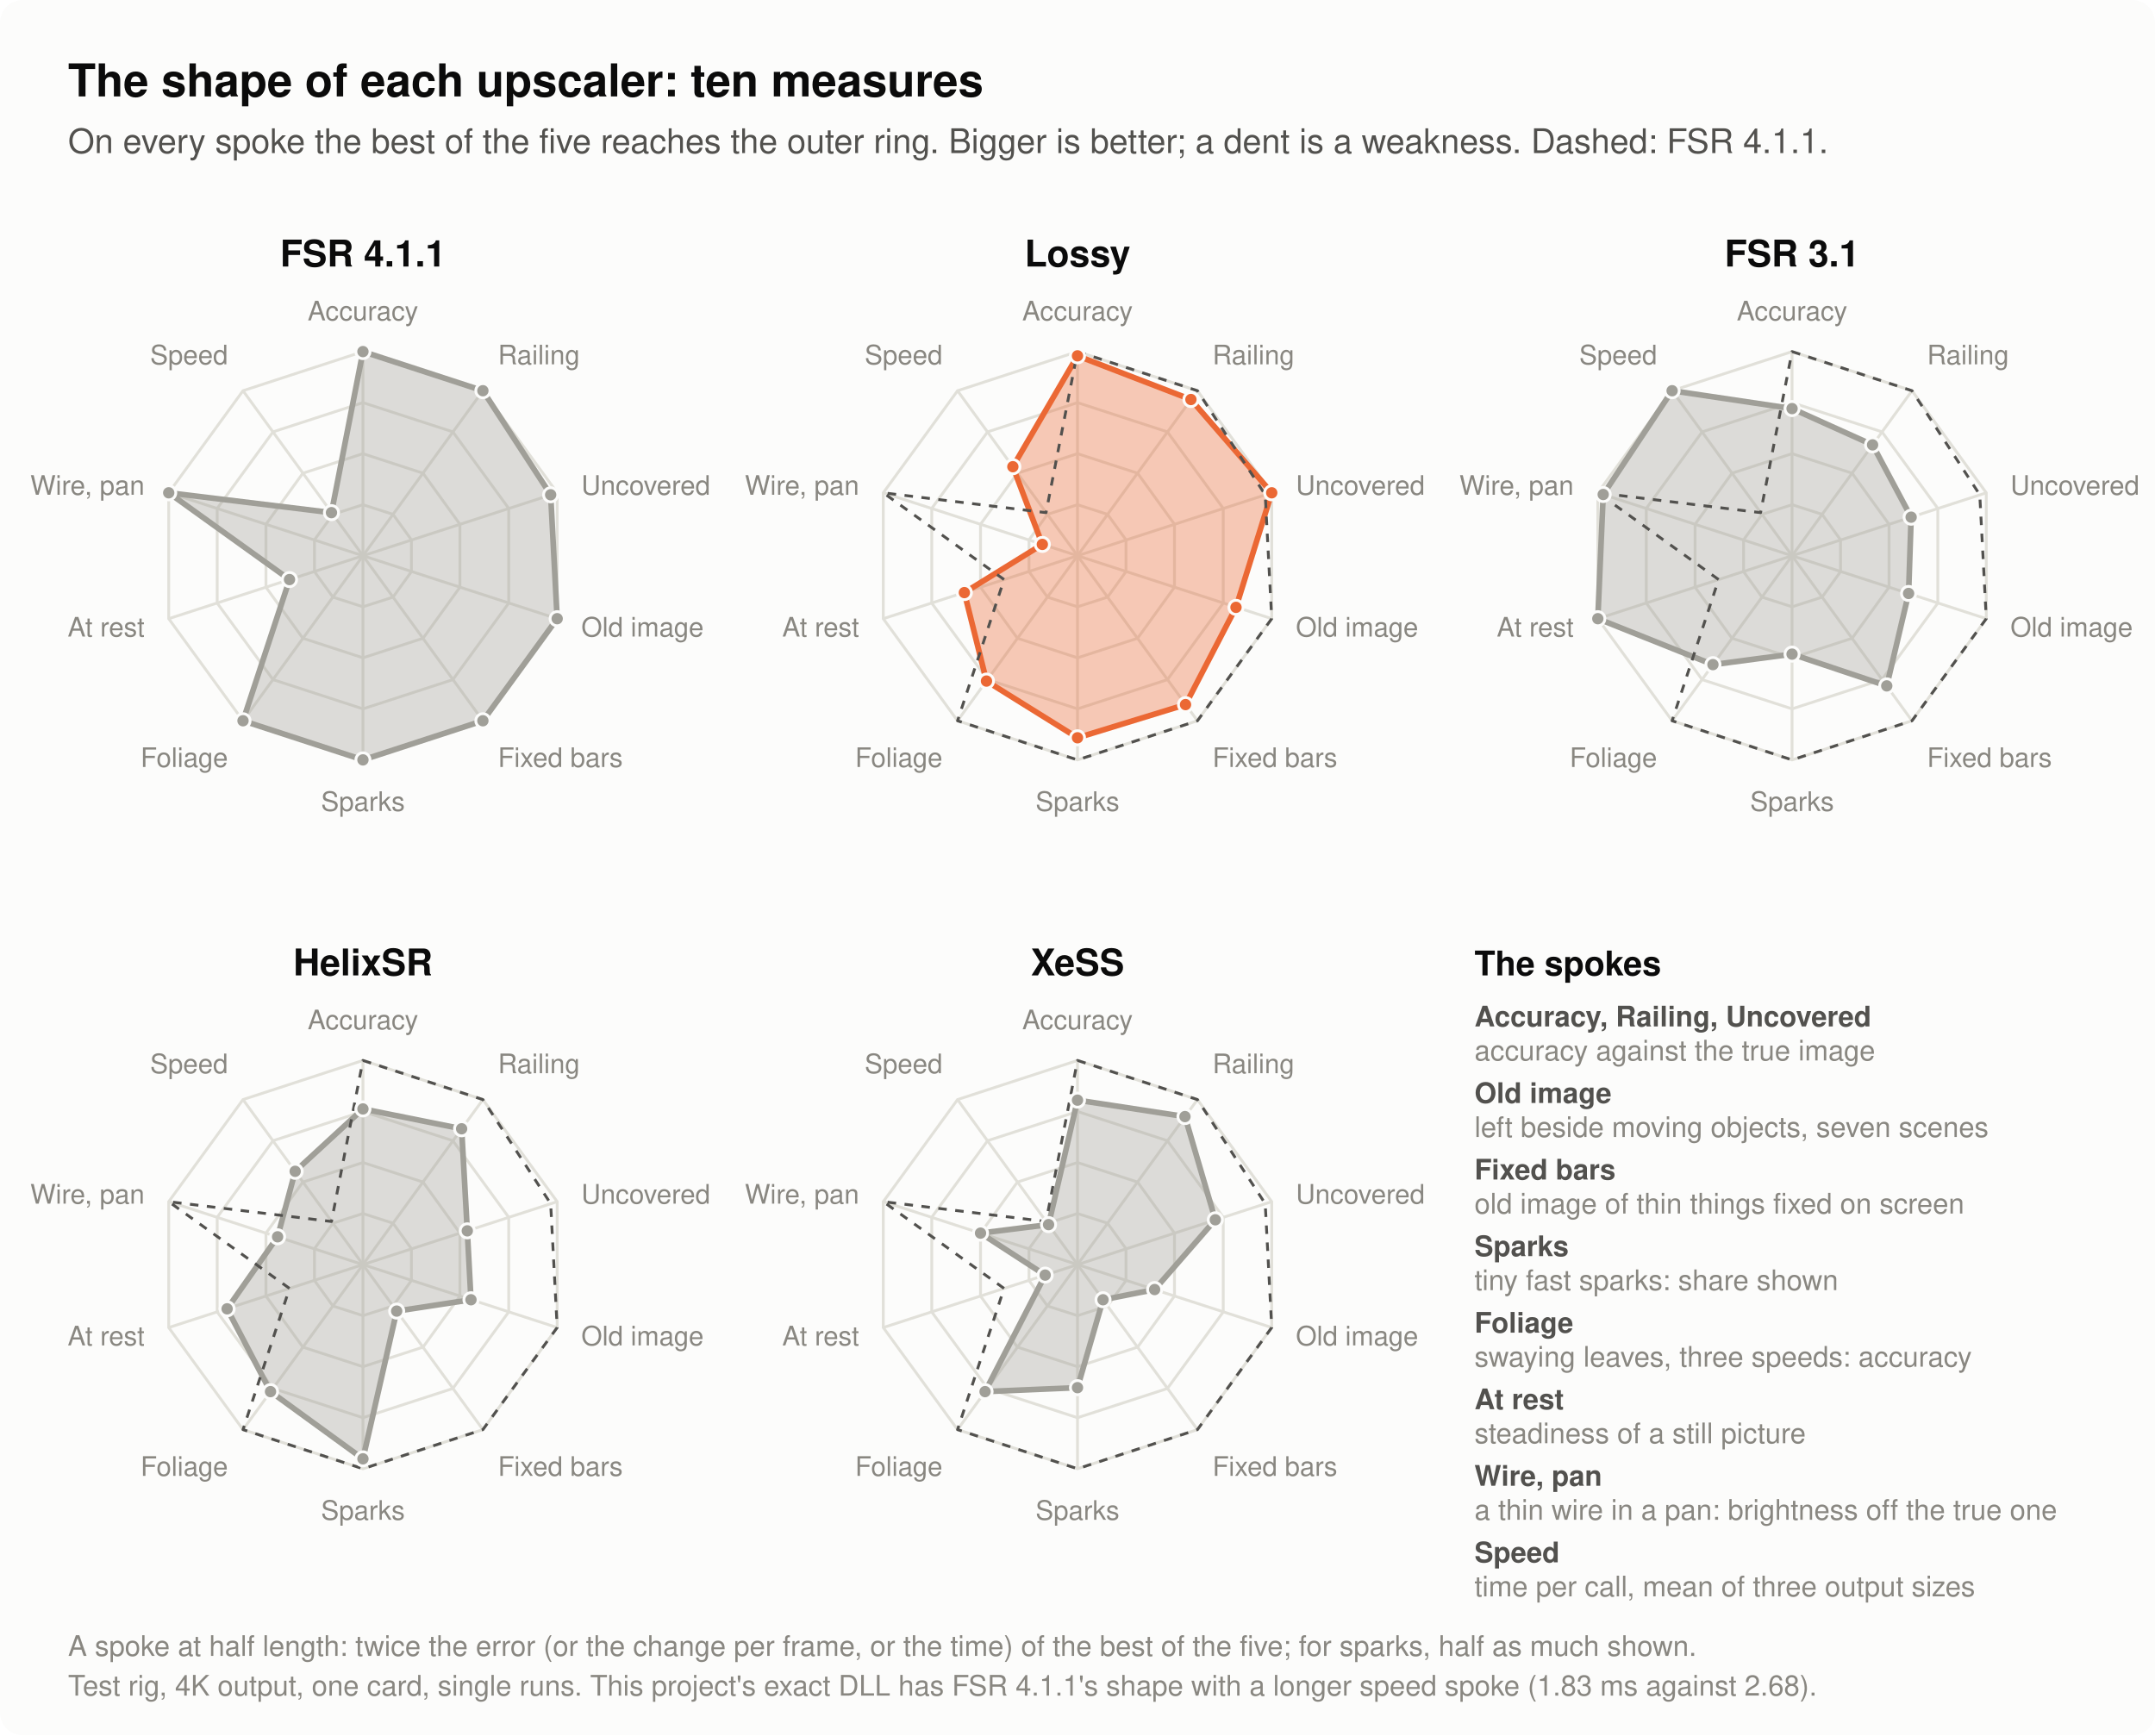
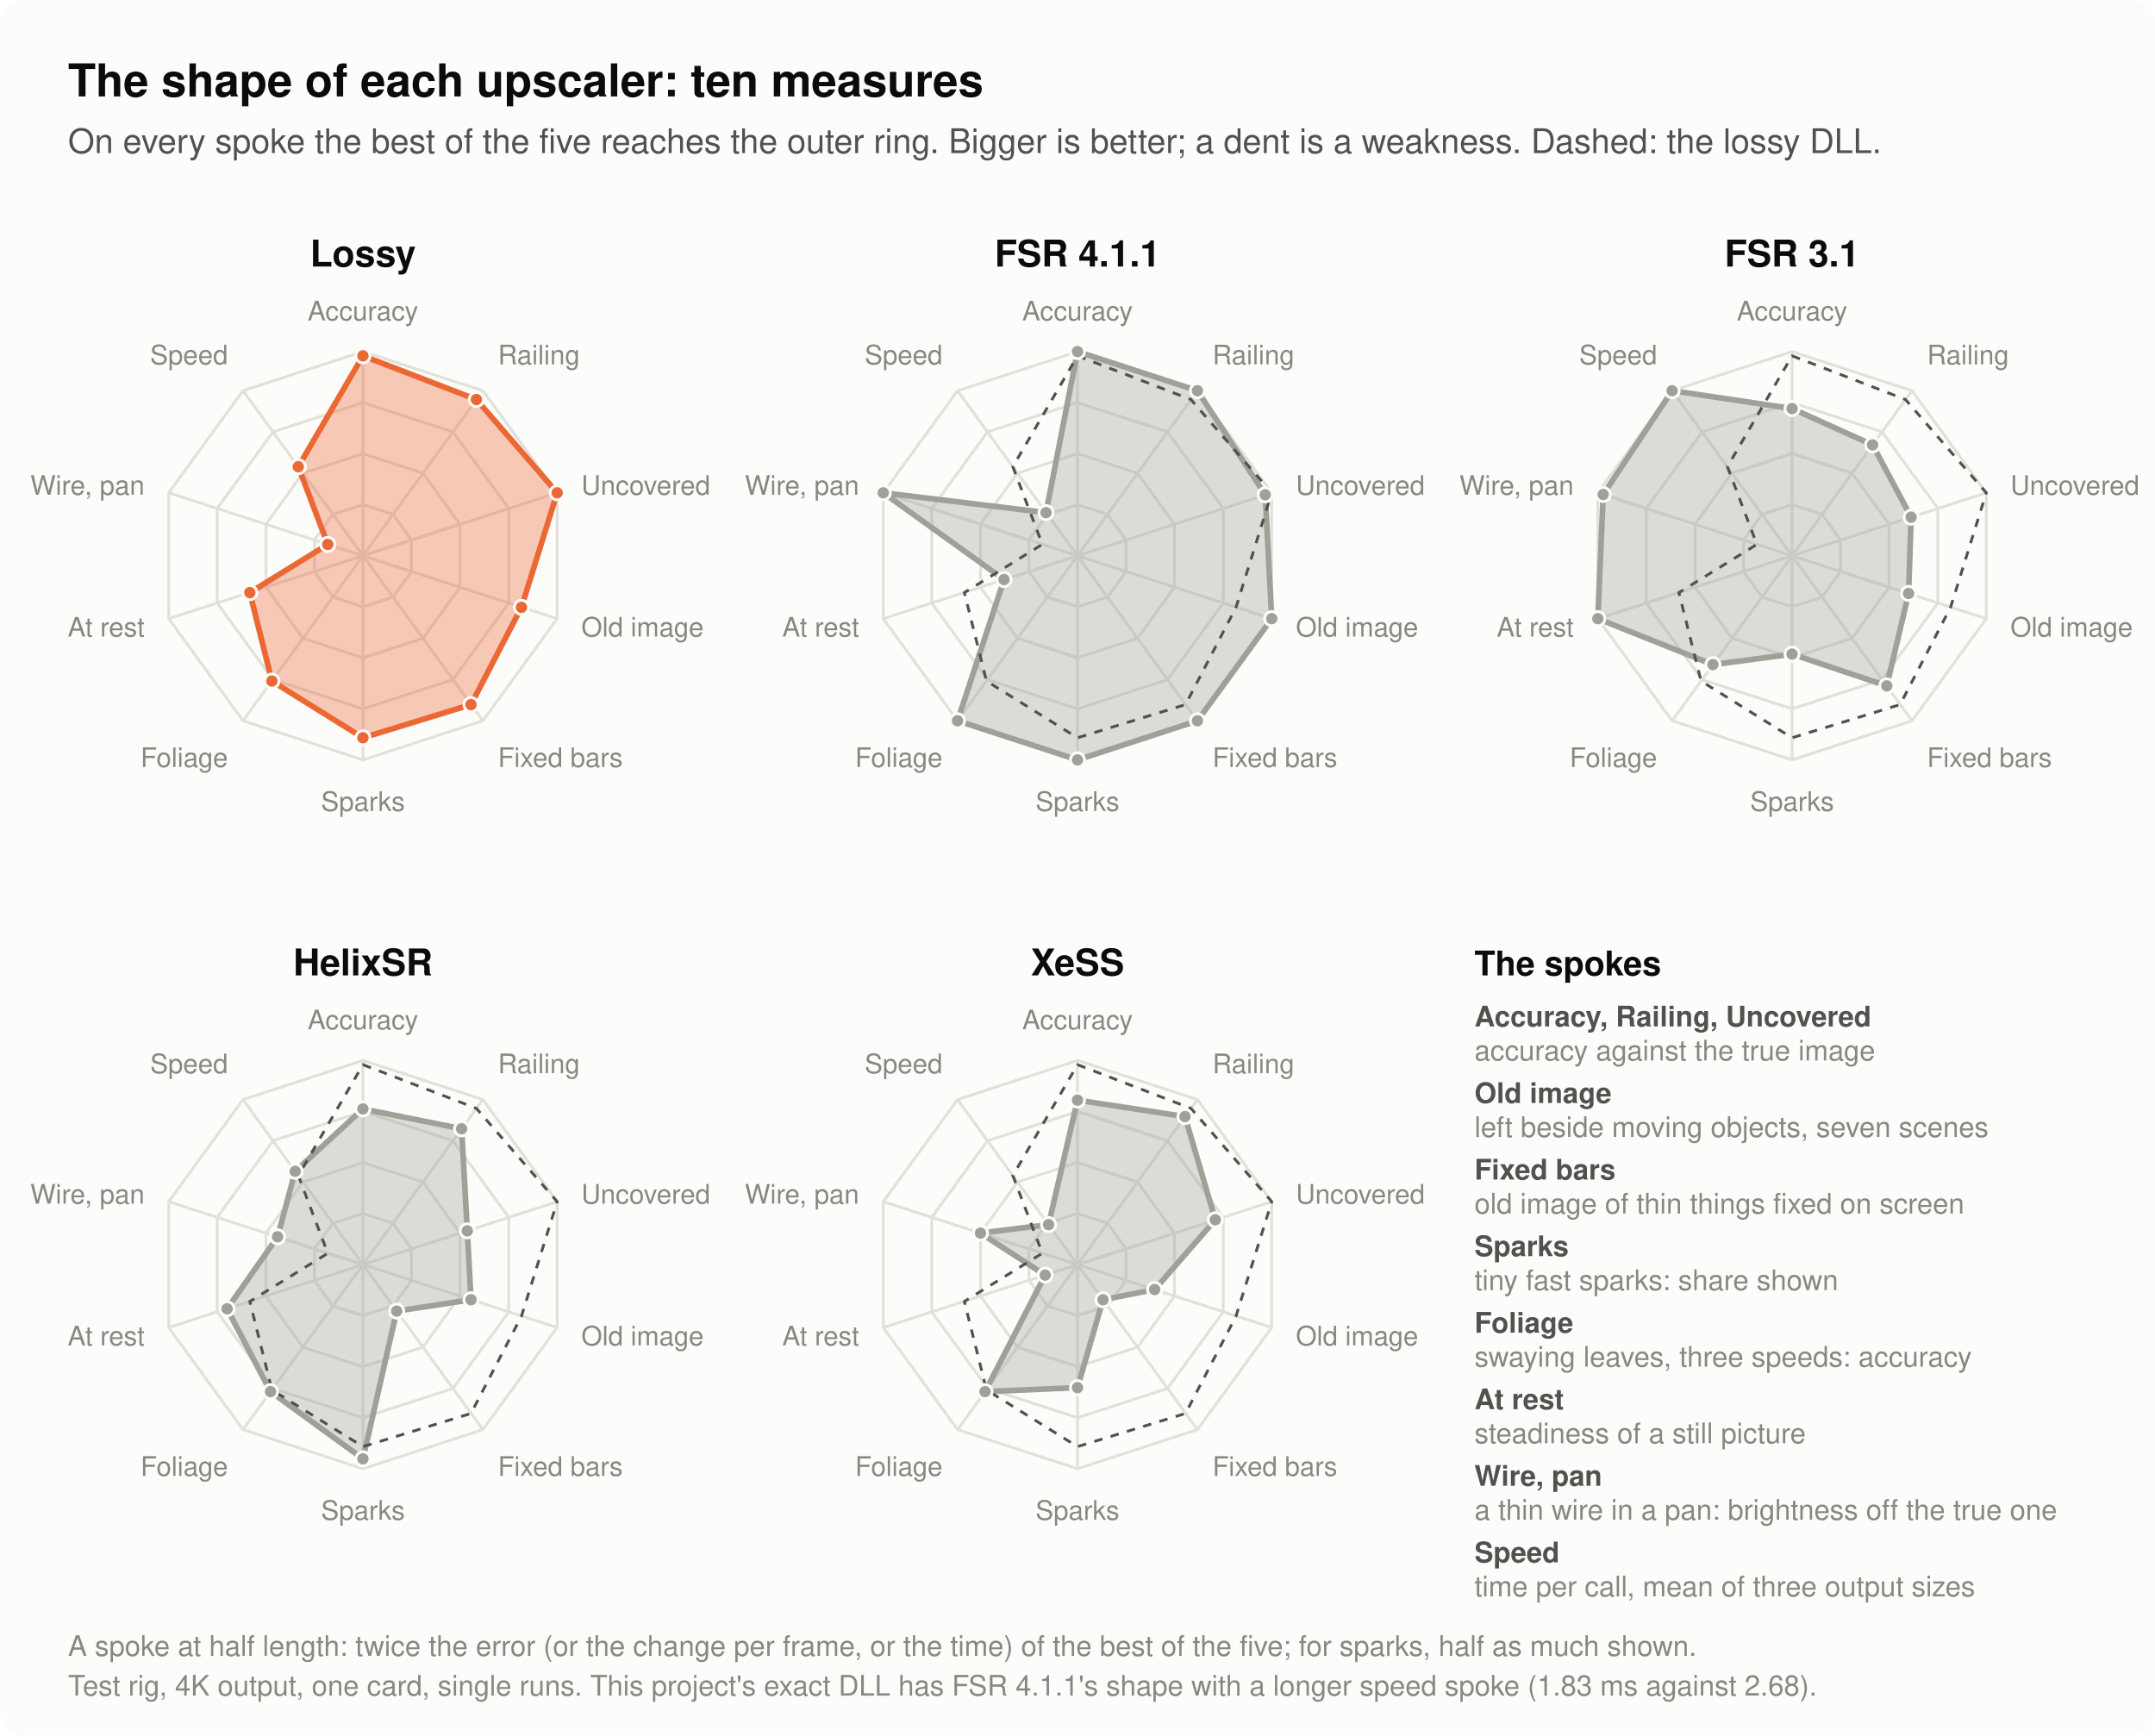
- <svg xmlns="http://www.w3.org/2000/svg" width="760" height="612" viewBox="0 0 760 612" role="img" aria-label="Five radar charts, one per upscaler, each with ten spokes; on every spoke the best of the five reaches the outer ring and the others reach in proportion to it, so a larger shape is better and a dent is a weakness. Still picture and moving background, mean: accuracy (dB): FSR 4.1.1 46.80 dB, Lossy 46.62 dB, FSR 3.1 43.95 dB, HelixSR 44.45 dB, XeSS 44.92 dB. Thin railing in motion: accuracy (dB): FSR 4.1.1 41.82 dB, Lossy 41.34 dB, FSR 3.1 38.36 dB, HelixSR 40.12 dB, XeSS 40.86 dB. Areas a moving object has just uncovered, mean of a panning and a still camera: accuracy (dB): FSR 4.1.1 33.55 dB, Lossy 33.84 dB, FSR 3.1 29.59 dB, HelixSR 28.44 dB, XeSS 30.87 dB. Old image beside a moving object, mean of seven scenes: error (of 255): FSR 4.1.1 1.92, Lossy 2.35, FSR 3.1 3.20, HelixSR 3.45, XeSS 4.84. Thin bars fixed on screen in front of a panning background, mean of four pans: error where their old image lands (of 255): FSR 4.1.1 0.82, Lossy 0.91, FSR 3.1 1.04, HelixSR 2.92, XeSS 3.85. Tiny fast sparks: share of their brightness shown (%): FSR 4.1.1 83%, Lossy 74%, FSR 3.1 40%, HelixSR 79%, XeSS 50%. Leaves swaying without motion vectors, mean of three sway speeds: error (of 255): FSR 4.1.1 11.0, Lossy 14.5, FSR 3.1 16.7, HelixSR 14.3, XeSS 14.3. Still picture: change per frame (of 255): FSR 4.1.1 0.037, Lossy 0.024, FSR 3.1 0.014, HelixSR 0.020, XeSS 0.084. Thin wire under a slow pan: how far its brightness is from the true one (of 255): FSR 4.1.1 10.5, Lossy 57.8, FSR 3.1 10.8, HelixSR 23.9, XeSS 21.0. Time per upscale call, mean of 1080p, 1440p and 4K output (ms): FSR 4.1.1 2.68 ms, Lossy 1.30 ms, FSR 3.1 0.70 ms, HelixSR 1.24 ms, XeSS 2.90 ms.">
+ <svg xmlns="http://www.w3.org/2000/svg" width="760" height="612" viewBox="0 0 760 612" role="img" aria-label="Five radar charts, one per upscaler, each with ten spokes; on every spoke the best of the five reaches the outer ring and the others reach in proportion to it, so a larger shape is better and a dent is a weakness. The lossy DLL comes first, and its shape is the dashed outline in the other four. Still picture and moving background, mean: accuracy (dB): FSR 4.1.1 46.80 dB, Lossy 46.62 dB, FSR 3.1 43.95 dB, HelixSR 44.45 dB, XeSS 44.92 dB. Thin railing in motion: accuracy (dB): FSR 4.1.1 41.82 dB, Lossy 41.34 dB, FSR 3.1 38.36 dB, HelixSR 40.12 dB, XeSS 40.86 dB. Areas a moving object has just uncovered, mean of a panning and a still camera: accuracy (dB): FSR 4.1.1 33.55 dB, Lossy 33.84 dB, FSR 3.1 29.59 dB, HelixSR 28.44 dB, XeSS 30.87 dB. Old image beside a moving object, mean of seven scenes: error (of 255): FSR 4.1.1 1.92, Lossy 2.35, FSR 3.1 3.20, HelixSR 3.45, XeSS 4.84. Thin bars fixed on screen in front of a panning background, mean of four pans: error where their old image lands (of 255): FSR 4.1.1 0.82, Lossy 0.91, FSR 3.1 1.04, HelixSR 2.92, XeSS 3.85. Tiny fast sparks: share of their brightness shown (%): FSR 4.1.1 83%, Lossy 74%, FSR 3.1 40%, HelixSR 79%, XeSS 50%. Leaves swaying without motion vectors, mean of three sway speeds: error (of 255): FSR 4.1.1 11.0, Lossy 14.5, FSR 3.1 16.7, HelixSR 14.3, XeSS 14.3. Still picture: change per frame (of 255): FSR 4.1.1 0.037, Lossy 0.024, FSR 3.1 0.014, HelixSR 0.020, XeSS 0.084. Thin wire under a slow pan: how far its brightness is from the true one (of 255): FSR 4.1.1 10.5, Lossy 57.8, FSR 3.1 10.8, HelixSR 23.9, XeSS 21.0. Time per upscale call, mean of 1080p, 1440p and 4K output (ms): FSR 4.1.1 2.68 ms, Lossy 1.30 ms, FSR 3.1 0.70 ms, HelixSR 1.24 ms, XeSS 2.90 ms.">
  <rect x="0.0" y="0.0" width="760.0" height="612.0" rx="8" fill="#fcfcfb" />
  <text x="24.0" y="34.0" font-family="-apple-system, 'Segoe UI', Helvetica, Arial, sans-serif" font-size="16" font-weight="600" text-anchor="start" fill="#0b0b0b">The shape of each upscaler: ten measures</text>
-   <text x="24.0" y="54.0" font-family="-apple-system, 'Segoe UI', Helvetica, Arial, sans-serif" font-size="12" text-anchor="start" fill="#52514e">On every spoke the best of the five reaches the outer ring. Bigger is better; a dent is a weakness. Dashed: FSR 4.1.1.</text>
-   <text x="128.0" y="94.0" font-family="-apple-system, 'Segoe UI', Helvetica, Arial, sans-serif" font-size="13" font-weight="600" text-anchor="middle" fill="#0b0b0b">FSR 4.1.1</text>
+   <text x="24.0" y="54.0" font-family="-apple-system, 'Segoe UI', Helvetica, Arial, sans-serif" font-size="12" text-anchor="start" fill="#52514e">On every spoke the best of the five reaches the outer ring. Bigger is better; a dent is a weakness. Dashed: the lossy DLL.</text>
+   <text x="128.0" y="94.0" font-family="-apple-system, 'Segoe UI', Helvetica, Arial, sans-serif" font-size="13" font-weight="600" text-anchor="middle" fill="#0b0b0b">Lossy</text>
  <polygon points="128.0,178.0 138.6,181.4 145.1,190.4 145.1,201.6 138.6,210.6 128.0,214.0 117.4,210.6 110.9,201.6 110.9,190.4 117.4,181.4" fill="none" stroke="#e1e0d9" stroke-width="1" />
  <polygon points="128.0,160.0 149.2,166.9 162.2,184.9 162.2,207.1 149.2,225.1 128.0,232.0 106.8,225.1 93.8,207.1 93.8,184.9 106.8,166.9" fill="none" stroke="#e1e0d9" stroke-width="1" />
  <polygon points="128.0,142.0 159.7,152.3 179.4,179.3 179.4,212.7 159.7,239.7 128.0,250.0 96.3,239.7 76.6,212.7 76.6,179.3 96.3,152.3" fill="none" stroke="#e1e0d9" stroke-width="1" />
  <polygon points="128.0,124.0 170.3,137.8 196.5,173.8 196.5,218.2 170.3,254.2 128.0,268.0 85.7,254.2 59.5,218.2 59.5,173.8 85.7,137.8" fill="none" stroke="#e1e0d9" stroke-width="1" />
  <line x1="128.0" y1="196.0" x2="128.0" y2="124.0" stroke="#e1e0d9" stroke-width="1" />
  <line x1="128.0" y1="196.0" x2="170.3" y2="137.8" stroke="#e1e0d9" stroke-width="1" />
  <line x1="128.0" y1="196.0" x2="196.5" y2="173.8" stroke="#e1e0d9" stroke-width="1" />
  <line x1="128.0" y1="196.0" x2="196.5" y2="218.2" stroke="#e1e0d9" stroke-width="1" />
  <line x1="128.0" y1="196.0" x2="170.3" y2="254.2" stroke="#e1e0d9" stroke-width="1" />
  <line x1="128.0" y1="196.0" x2="128.0" y2="268.0" stroke="#e1e0d9" stroke-width="1" />
  <line x1="128.0" y1="196.0" x2="85.7" y2="254.2" stroke="#e1e0d9" stroke-width="1" />
  <line x1="128.0" y1="196.0" x2="59.5" y2="218.2" stroke="#e1e0d9" stroke-width="1" />
  <line x1="128.0" y1="196.0" x2="59.5" y2="173.8" stroke="#e1e0d9" stroke-width="1" />
  <line x1="128.0" y1="196.0" x2="85.7" y2="137.8" stroke="#e1e0d9" stroke-width="1" />
-   <polygon points="128.0,124.0 170.3,137.8 194.2,174.5 196.5,218.2 170.3,254.2 128.0,268.0 85.7,254.2 102.1,204.4 59.5,173.8 116.9,180.8" fill="#a09f98" fill-opacity="0.35" stroke="#a09f98" stroke-width="2" stroke-linejoin="round" />
-   <circle cx="128.0" cy="124.0" r="2.5" fill="#a09f98" stroke="#fcfcfb" stroke-width="1" />
-   <circle cx="170.3" cy="137.8" r="2.5" fill="#a09f98" stroke="#fcfcfb" stroke-width="1" />
-   <circle cx="194.2" cy="174.5" r="2.5" fill="#a09f98" stroke="#fcfcfb" stroke-width="1" />
-   <circle cx="196.5" cy="218.2" r="2.5" fill="#a09f98" stroke="#fcfcfb" stroke-width="1" />
-   <circle cx="170.3" cy="254.2" r="2.5" fill="#a09f98" stroke="#fcfcfb" stroke-width="1" />
-   <circle cx="128.0" cy="268.0" r="2.5" fill="#a09f98" stroke="#fcfcfb" stroke-width="1" />
-   <circle cx="85.7" cy="254.2" r="2.5" fill="#a09f98" stroke="#fcfcfb" stroke-width="1" />
-   <circle cx="102.1" cy="204.4" r="2.5" fill="#a09f98" stroke="#fcfcfb" stroke-width="1" />
-   <circle cx="59.5" cy="173.8" r="2.5" fill="#a09f98" stroke="#fcfcfb" stroke-width="1" />
-   <circle cx="116.9" cy="180.8" r="2.5" fill="#a09f98" stroke="#fcfcfb" stroke-width="1" />
+   <polygon points="128.0,125.5 168.0,140.9 196.5,173.8 183.9,214.2 166.1,248.5 128.0,260.2 95.9,240.2 88.1,209.0 115.6,192.0 105.2,164.6" fill="#eb6834" fill-opacity="0.35" stroke="#eb6834" stroke-width="2" stroke-linejoin="round" />
+   <circle cx="128.0" cy="125.5" r="2.5" fill="#eb6834" stroke="#fcfcfb" stroke-width="1" />
+   <circle cx="168.0" cy="140.9" r="2.5" fill="#eb6834" stroke="#fcfcfb" stroke-width="1" />
+   <circle cx="196.5" cy="173.8" r="2.5" fill="#eb6834" stroke="#fcfcfb" stroke-width="1" />
+   <circle cx="183.9" cy="214.2" r="2.5" fill="#eb6834" stroke="#fcfcfb" stroke-width="1" />
+   <circle cx="166.1" cy="248.5" r="2.5" fill="#eb6834" stroke="#fcfcfb" stroke-width="1" />
+   <circle cx="128.0" cy="260.2" r="2.5" fill="#eb6834" stroke="#fcfcfb" stroke-width="1" />
+   <circle cx="95.9" cy="240.2" r="2.5" fill="#eb6834" stroke="#fcfcfb" stroke-width="1" />
+   <circle cx="88.1" cy="209.0" r="2.5" fill="#eb6834" stroke="#fcfcfb" stroke-width="1" />
+   <circle cx="115.6" cy="192.0" r="2.5" fill="#eb6834" stroke="#fcfcfb" stroke-width="1" />
+   <circle cx="105.2" cy="164.6" r="2.5" fill="#eb6834" stroke="#fcfcfb" stroke-width="1" />
  <text x="128.0" y="113.0" font-family="-apple-system, 'Segoe UI', Helvetica, Arial, sans-serif" font-size="9.5" text-anchor="middle" fill="#898781">Accuracy</text>
  <text x="175.6" y="128.5" font-family="-apple-system, 'Segoe UI', Helvetica, Arial, sans-serif" font-size="9.5" text-anchor="start" fill="#898781">Railing</text>
  <text x="205.0" y="174.5" font-family="-apple-system, 'Segoe UI', Helvetica, Arial, sans-serif" font-size="9.5" text-anchor="start" fill="#898781">Uncovered</text>
  <text x="205.0" y="224.5" font-family="-apple-system, 'Segoe UI', Helvetica, Arial, sans-serif" font-size="9.5" text-anchor="start" fill="#898781">Old image</text>
  <text x="175.6" y="270.5" font-family="-apple-system, 'Segoe UI', Helvetica, Arial, sans-serif" font-size="9.5" text-anchor="start" fill="#898781">Fixed bars</text>
  <text x="128.0" y="286.0" font-family="-apple-system, 'Segoe UI', Helvetica, Arial, sans-serif" font-size="9.5" text-anchor="middle" fill="#898781">Sparks</text>
  <text x="80.4" y="270.5" font-family="-apple-system, 'Segoe UI', Helvetica, Arial, sans-serif" font-size="9.5" text-anchor="end" fill="#898781">Foliage</text>
  <text x="51.0" y="224.5" font-family="-apple-system, 'Segoe UI', Helvetica, Arial, sans-serif" font-size="9.5" text-anchor="end" fill="#898781">At rest</text>
  <text x="51.0" y="174.5" font-family="-apple-system, 'Segoe UI', Helvetica, Arial, sans-serif" font-size="9.5" text-anchor="end" fill="#898781">Wire, pan</text>
  <text x="80.4" y="128.5" font-family="-apple-system, 'Segoe UI', Helvetica, Arial, sans-serif" font-size="9.5" text-anchor="end" fill="#898781">Speed</text>
-   <text x="380.0" y="94.0" font-family="-apple-system, 'Segoe UI', Helvetica, Arial, sans-serif" font-size="13" font-weight="600" text-anchor="middle" fill="#0b0b0b">Lossy</text>
+   <text x="380.0" y="94.0" font-family="-apple-system, 'Segoe UI', Helvetica, Arial, sans-serif" font-size="13" font-weight="600" text-anchor="middle" fill="#0b0b0b">FSR 4.1.1</text>
  <polygon points="380.0,178.0 390.6,181.4 397.1,190.4 397.1,201.6 390.6,210.6 380.0,214.0 369.4,210.6 362.9,201.6 362.9,190.4 369.4,181.4" fill="none" stroke="#e1e0d9" stroke-width="1" />
  <polygon points="380.0,160.0 401.2,166.9 414.2,184.9 414.2,207.1 401.2,225.1 380.0,232.0 358.8,225.1 345.8,207.1 345.8,184.9 358.8,166.9" fill="none" stroke="#e1e0d9" stroke-width="1" />
  <polygon points="380.0,142.0 411.7,152.3 431.4,179.3 431.4,212.7 411.7,239.7 380.0,250.0 348.3,239.7 328.6,212.7 328.6,179.3 348.3,152.3" fill="none" stroke="#e1e0d9" stroke-width="1" />
  <polygon points="380.0,124.0 422.3,137.8 448.5,173.8 448.5,218.2 422.3,254.2 380.0,268.0 337.7,254.2 311.5,218.2 311.5,173.8 337.7,137.8" fill="none" stroke="#e1e0d9" stroke-width="1" />
  <line x1="380.0" y1="196.0" x2="380.0" y2="124.0" stroke="#e1e0d9" stroke-width="1" />
  <line x1="380.0" y1="196.0" x2="422.3" y2="137.8" stroke="#e1e0d9" stroke-width="1" />
  <line x1="380.0" y1="196.0" x2="448.5" y2="173.8" stroke="#e1e0d9" stroke-width="1" />
  <line x1="380.0" y1="196.0" x2="448.5" y2="218.2" stroke="#e1e0d9" stroke-width="1" />
  <line x1="380.0" y1="196.0" x2="422.3" y2="254.2" stroke="#e1e0d9" stroke-width="1" />
  <line x1="380.0" y1="196.0" x2="380.0" y2="268.0" stroke="#e1e0d9" stroke-width="1" />
  <line x1="380.0" y1="196.0" x2="337.7" y2="254.2" stroke="#e1e0d9" stroke-width="1" />
  <line x1="380.0" y1="196.0" x2="311.5" y2="218.2" stroke="#e1e0d9" stroke-width="1" />
  <line x1="380.0" y1="196.0" x2="311.5" y2="173.8" stroke="#e1e0d9" stroke-width="1" />
  <line x1="380.0" y1="196.0" x2="337.7" y2="137.8" stroke="#e1e0d9" stroke-width="1" />
-   <polygon points="380.0,125.5 420.0,140.9 448.5,173.8 435.9,214.2 418.1,248.5 380.0,260.2 347.9,240.2 340.1,209.0 367.6,192.0 357.2,164.6" fill="#eb6834" fill-opacity="0.35" stroke="#eb6834" stroke-width="2" stroke-linejoin="round" />
-   <polygon points="380.0,124.0 422.3,137.8 446.2,174.5 448.5,218.2 422.3,254.2 380.0,268.0 337.7,254.2 354.1,204.4 311.5,173.8 368.9,180.8" fill="none" stroke="#52514e" stroke-width="1" stroke-dasharray="3 3" stroke-linejoin="round" />
-   <circle cx="380.0" cy="125.5" r="2.5" fill="#eb6834" stroke="#fcfcfb" stroke-width="1" />
-   <circle cx="420.0" cy="140.9" r="2.5" fill="#eb6834" stroke="#fcfcfb" stroke-width="1" />
-   <circle cx="448.5" cy="173.8" r="2.5" fill="#eb6834" stroke="#fcfcfb" stroke-width="1" />
-   <circle cx="435.9" cy="214.2" r="2.5" fill="#eb6834" stroke="#fcfcfb" stroke-width="1" />
-   <circle cx="418.1" cy="248.5" r="2.5" fill="#eb6834" stroke="#fcfcfb" stroke-width="1" />
-   <circle cx="380.0" cy="260.2" r="2.5" fill="#eb6834" stroke="#fcfcfb" stroke-width="1" />
-   <circle cx="347.9" cy="240.2" r="2.5" fill="#eb6834" stroke="#fcfcfb" stroke-width="1" />
-   <circle cx="340.1" cy="209.0" r="2.5" fill="#eb6834" stroke="#fcfcfb" stroke-width="1" />
-   <circle cx="367.6" cy="192.0" r="2.5" fill="#eb6834" stroke="#fcfcfb" stroke-width="1" />
-   <circle cx="357.2" cy="164.6" r="2.5" fill="#eb6834" stroke="#fcfcfb" stroke-width="1" />
+   <polygon points="380.0,124.0 422.3,137.8 446.2,174.5 448.5,218.2 422.3,254.2 380.0,268.0 337.7,254.2 354.1,204.4 311.5,173.8 368.9,180.8" fill="#a09f98" fill-opacity="0.35" stroke="#a09f98" stroke-width="2" stroke-linejoin="round" />
+   <polygon points="380.0,125.5 420.0,140.9 448.5,173.8 435.9,214.2 418.1,248.5 380.0,260.2 347.9,240.2 340.1,209.0 367.6,192.0 357.2,164.6" fill="none" stroke="#52514e" stroke-width="1" stroke-dasharray="3 3" stroke-linejoin="round" />
+   <circle cx="380.0" cy="124.0" r="2.5" fill="#a09f98" stroke="#fcfcfb" stroke-width="1" />
+   <circle cx="422.3" cy="137.8" r="2.5" fill="#a09f98" stroke="#fcfcfb" stroke-width="1" />
+   <circle cx="446.2" cy="174.5" r="2.5" fill="#a09f98" stroke="#fcfcfb" stroke-width="1" />
+   <circle cx="448.5" cy="218.2" r="2.5" fill="#a09f98" stroke="#fcfcfb" stroke-width="1" />
+   <circle cx="422.3" cy="254.2" r="2.5" fill="#a09f98" stroke="#fcfcfb" stroke-width="1" />
+   <circle cx="380.0" cy="268.0" r="2.5" fill="#a09f98" stroke="#fcfcfb" stroke-width="1" />
+   <circle cx="337.7" cy="254.2" r="2.5" fill="#a09f98" stroke="#fcfcfb" stroke-width="1" />
+   <circle cx="354.1" cy="204.4" r="2.5" fill="#a09f98" stroke="#fcfcfb" stroke-width="1" />
+   <circle cx="311.5" cy="173.8" r="2.5" fill="#a09f98" stroke="#fcfcfb" stroke-width="1" />
+   <circle cx="368.9" cy="180.8" r="2.5" fill="#a09f98" stroke="#fcfcfb" stroke-width="1" />
  <text x="380.0" y="113.0" font-family="-apple-system, 'Segoe UI', Helvetica, Arial, sans-serif" font-size="9.5" text-anchor="middle" fill="#898781">Accuracy</text>
  <text x="427.6" y="128.5" font-family="-apple-system, 'Segoe UI', Helvetica, Arial, sans-serif" font-size="9.5" text-anchor="start" fill="#898781">Railing</text>
  <text x="457.0" y="174.5" font-family="-apple-system, 'Segoe UI', Helvetica, Arial, sans-serif" font-size="9.5" text-anchor="start" fill="#898781">Uncovered</text>
  <text x="457.0" y="224.5" font-family="-apple-system, 'Segoe UI', Helvetica, Arial, sans-serif" font-size="9.5" text-anchor="start" fill="#898781">Old image</text>
  <text x="427.6" y="270.5" font-family="-apple-system, 'Segoe UI', Helvetica, Arial, sans-serif" font-size="9.5" text-anchor="start" fill="#898781">Fixed bars</text>
  <text x="380.0" y="286.0" font-family="-apple-system, 'Segoe UI', Helvetica, Arial, sans-serif" font-size="9.5" text-anchor="middle" fill="#898781">Sparks</text>
  <text x="332.4" y="270.5" font-family="-apple-system, 'Segoe UI', Helvetica, Arial, sans-serif" font-size="9.5" text-anchor="end" fill="#898781">Foliage</text>
  <text x="303.0" y="224.5" font-family="-apple-system, 'Segoe UI', Helvetica, Arial, sans-serif" font-size="9.5" text-anchor="end" fill="#898781">At rest</text>
  <text x="303.0" y="174.5" font-family="-apple-system, 'Segoe UI', Helvetica, Arial, sans-serif" font-size="9.5" text-anchor="end" fill="#898781">Wire, pan</text>
  <text x="332.4" y="128.5" font-family="-apple-system, 'Segoe UI', Helvetica, Arial, sans-serif" font-size="9.5" text-anchor="end" fill="#898781">Speed</text>
  <text x="632.0" y="94.0" font-family="-apple-system, 'Segoe UI', Helvetica, Arial, sans-serif" font-size="13" font-weight="600" text-anchor="middle" fill="#0b0b0b">FSR 3.1</text>
  <polygon points="632.0,178.0 642.6,181.4 649.1,190.4 649.1,201.6 642.6,210.6 632.0,214.0 621.4,210.6 614.9,201.6 614.9,190.4 621.4,181.4" fill="none" stroke="#e1e0d9" stroke-width="1" />
  <polygon points="632.0,160.0 653.2,166.9 666.2,184.9 666.2,207.1 653.2,225.1 632.0,232.0 610.8,225.1 597.8,207.1 597.8,184.9 610.8,166.9" fill="none" stroke="#e1e0d9" stroke-width="1" />
  <polygon points="632.0,142.0 663.7,152.3 683.4,179.3 683.4,212.7 663.7,239.7 632.0,250.0 600.3,239.7 580.6,212.7 580.6,179.3 600.3,152.3" fill="none" stroke="#e1e0d9" stroke-width="1" />
  <polygon points="632.0,124.0 674.3,137.8 700.5,173.8 700.5,218.2 674.3,254.2 632.0,268.0 589.7,254.2 563.5,218.2 563.5,173.8 589.7,137.8" fill="none" stroke="#e1e0d9" stroke-width="1" />
  <line x1="632.0" y1="196.0" x2="632.0" y2="124.0" stroke="#e1e0d9" stroke-width="1" />
  <line x1="632.0" y1="196.0" x2="674.3" y2="137.8" stroke="#e1e0d9" stroke-width="1" />
  <line x1="632.0" y1="196.0" x2="700.5" y2="173.8" stroke="#e1e0d9" stroke-width="1" />
  <line x1="632.0" y1="196.0" x2="700.5" y2="218.2" stroke="#e1e0d9" stroke-width="1" />
  <line x1="632.0" y1="196.0" x2="674.3" y2="254.2" stroke="#e1e0d9" stroke-width="1" />
  <line x1="632.0" y1="196.0" x2="632.0" y2="268.0" stroke="#e1e0d9" stroke-width="1" />
  <line x1="632.0" y1="196.0" x2="589.7" y2="254.2" stroke="#e1e0d9" stroke-width="1" />
  <line x1="632.0" y1="196.0" x2="563.5" y2="218.2" stroke="#e1e0d9" stroke-width="1" />
  <line x1="632.0" y1="196.0" x2="563.5" y2="173.8" stroke="#e1e0d9" stroke-width="1" />
  <line x1="632.0" y1="196.0" x2="589.7" y2="137.8" stroke="#e1e0d9" stroke-width="1" />
  <polygon points="632.0,144.1 660.4,156.9 674.0,182.4 673.1,209.3 665.4,241.9 632.0,230.7 604.1,234.4 563.5,218.2 565.4,174.4 589.7,137.8" fill="#a09f98" fill-opacity="0.35" stroke="#a09f98" stroke-width="2" stroke-linejoin="round" />
-   <polygon points="632.0,124.0 674.3,137.8 698.2,174.5 700.5,218.2 674.3,254.2 632.0,268.0 589.7,254.2 606.1,204.4 563.5,173.8 620.9,180.8" fill="none" stroke="#52514e" stroke-width="1" stroke-dasharray="3 3" stroke-linejoin="round" />
+   <polygon points="632.0,125.5 672.0,140.9 700.5,173.8 687.9,214.2 670.1,248.5 632.0,260.2 599.9,240.2 592.1,209.0 619.6,192.0 609.2,164.6" fill="none" stroke="#52514e" stroke-width="1" stroke-dasharray="3 3" stroke-linejoin="round" />
  <circle cx="632.0" cy="144.1" r="2.5" fill="#a09f98" stroke="#fcfcfb" stroke-width="1" />
  <circle cx="660.4" cy="156.9" r="2.5" fill="#a09f98" stroke="#fcfcfb" stroke-width="1" />
  <circle cx="674.0" cy="182.4" r="2.5" fill="#a09f98" stroke="#fcfcfb" stroke-width="1" />
  <circle cx="673.1" cy="209.3" r="2.5" fill="#a09f98" stroke="#fcfcfb" stroke-width="1" />
  <circle cx="665.4" cy="241.9" r="2.5" fill="#a09f98" stroke="#fcfcfb" stroke-width="1" />
  <circle cx="632.0" cy="230.7" r="2.5" fill="#a09f98" stroke="#fcfcfb" stroke-width="1" />
  <circle cx="604.1" cy="234.4" r="2.5" fill="#a09f98" stroke="#fcfcfb" stroke-width="1" />
  <circle cx="563.5" cy="218.2" r="2.5" fill="#a09f98" stroke="#fcfcfb" stroke-width="1" />
  <circle cx="565.4" cy="174.4" r="2.5" fill="#a09f98" stroke="#fcfcfb" stroke-width="1" />
  <circle cx="589.7" cy="137.8" r="2.5" fill="#a09f98" stroke="#fcfcfb" stroke-width="1" />
  <text x="632.0" y="113.0" font-family="-apple-system, 'Segoe UI', Helvetica, Arial, sans-serif" font-size="9.5" text-anchor="middle" fill="#898781">Accuracy</text>
  <text x="679.6" y="128.5" font-family="-apple-system, 'Segoe UI', Helvetica, Arial, sans-serif" font-size="9.5" text-anchor="start" fill="#898781">Railing</text>
  <text x="709.0" y="174.5" font-family="-apple-system, 'Segoe UI', Helvetica, Arial, sans-serif" font-size="9.5" text-anchor="start" fill="#898781">Uncovered</text>
  <text x="709.0" y="224.5" font-family="-apple-system, 'Segoe UI', Helvetica, Arial, sans-serif" font-size="9.5" text-anchor="start" fill="#898781">Old image</text>
  <text x="679.6" y="270.5" font-family="-apple-system, 'Segoe UI', Helvetica, Arial, sans-serif" font-size="9.5" text-anchor="start" fill="#898781">Fixed bars</text>
  <text x="632.0" y="286.0" font-family="-apple-system, 'Segoe UI', Helvetica, Arial, sans-serif" font-size="9.5" text-anchor="middle" fill="#898781">Sparks</text>
  <text x="584.4" y="270.5" font-family="-apple-system, 'Segoe UI', Helvetica, Arial, sans-serif" font-size="9.5" text-anchor="end" fill="#898781">Foliage</text>
  <text x="555.0" y="224.5" font-family="-apple-system, 'Segoe UI', Helvetica, Arial, sans-serif" font-size="9.5" text-anchor="end" fill="#898781">At rest</text>
  <text x="555.0" y="174.5" font-family="-apple-system, 'Segoe UI', Helvetica, Arial, sans-serif" font-size="9.5" text-anchor="end" fill="#898781">Wire, pan</text>
  <text x="584.4" y="128.5" font-family="-apple-system, 'Segoe UI', Helvetica, Arial, sans-serif" font-size="9.5" text-anchor="end" fill="#898781">Speed</text>
  <text x="128.0" y="344.0" font-family="-apple-system, 'Segoe UI', Helvetica, Arial, sans-serif" font-size="13" font-weight="600" text-anchor="middle" fill="#0b0b0b">HelixSR</text>
  <polygon points="128.0,428.0 138.6,431.4 145.1,440.4 145.1,451.6 138.6,460.6 128.0,464.0 117.4,460.6 110.9,451.6 110.9,440.4 117.4,431.4" fill="none" stroke="#e1e0d9" stroke-width="1" />
  <polygon points="128.0,410.0 149.2,416.9 162.2,434.9 162.2,457.1 149.2,475.1 128.0,482.0 106.8,475.1 93.8,457.1 93.8,434.9 106.8,416.9" fill="none" stroke="#e1e0d9" stroke-width="1" />
  <polygon points="128.0,392.0 159.7,402.3 179.4,429.3 179.4,462.7 159.7,489.7 128.0,500.0 96.3,489.7 76.6,462.7 76.6,429.3 96.3,402.3" fill="none" stroke="#e1e0d9" stroke-width="1" />
  <polygon points="128.0,374.0 170.3,387.8 196.5,423.8 196.5,468.2 170.3,504.2 128.0,518.0 85.7,504.2 59.5,468.2 59.5,423.8 85.7,387.8" fill="none" stroke="#e1e0d9" stroke-width="1" />
  <line x1="128.0" y1="446.0" x2="128.0" y2="374.0" stroke="#e1e0d9" stroke-width="1" />
  <line x1="128.0" y1="446.0" x2="170.3" y2="387.8" stroke="#e1e0d9" stroke-width="1" />
  <line x1="128.0" y1="446.0" x2="196.5" y2="423.8" stroke="#e1e0d9" stroke-width="1" />
  <line x1="128.0" y1="446.0" x2="196.5" y2="468.2" stroke="#e1e0d9" stroke-width="1" />
  <line x1="128.0" y1="446.0" x2="170.3" y2="504.2" stroke="#e1e0d9" stroke-width="1" />
  <line x1="128.0" y1="446.0" x2="128.0" y2="518.0" stroke="#e1e0d9" stroke-width="1" />
  <line x1="128.0" y1="446.0" x2="85.7" y2="504.2" stroke="#e1e0d9" stroke-width="1" />
  <line x1="128.0" y1="446.0" x2="59.5" y2="468.2" stroke="#e1e0d9" stroke-width="1" />
  <line x1="128.0" y1="446.0" x2="59.5" y2="423.8" stroke="#e1e0d9" stroke-width="1" />
  <line x1="128.0" y1="446.0" x2="85.7" y2="387.8" stroke="#e1e0d9" stroke-width="1" />
  <polygon points="128.0,391.1 162.8,398.1 164.8,434.1 166.1,458.4 139.9,462.4 128.0,514.5 95.4,490.8 80.1,461.6 97.9,436.2 104.1,413.1" fill="#a09f98" fill-opacity="0.35" stroke="#a09f98" stroke-width="2" stroke-linejoin="round" />
-   <polygon points="128.0,374.0 170.3,387.8 194.2,424.5 196.5,468.2 170.3,504.2 128.0,518.0 85.7,504.2 102.1,454.4 59.5,423.8 116.9,430.8" fill="none" stroke="#52514e" stroke-width="1" stroke-dasharray="3 3" stroke-linejoin="round" />
+   <polygon points="128.0,375.5 168.0,390.9 196.5,423.8 183.9,464.2 166.1,498.5 128.0,510.2 95.9,490.2 88.1,459.0 115.6,442.0 105.2,414.6" fill="none" stroke="#52514e" stroke-width="1" stroke-dasharray="3 3" stroke-linejoin="round" />
  <circle cx="128.0" cy="391.1" r="2.5" fill="#a09f98" stroke="#fcfcfb" stroke-width="1" />
  <circle cx="162.8" cy="398.1" r="2.5" fill="#a09f98" stroke="#fcfcfb" stroke-width="1" />
  <circle cx="164.8" cy="434.1" r="2.5" fill="#a09f98" stroke="#fcfcfb" stroke-width="1" />
  <circle cx="166.1" cy="458.4" r="2.5" fill="#a09f98" stroke="#fcfcfb" stroke-width="1" />
  <circle cx="139.9" cy="462.4" r="2.5" fill="#a09f98" stroke="#fcfcfb" stroke-width="1" />
  <circle cx="128.0" cy="514.5" r="2.5" fill="#a09f98" stroke="#fcfcfb" stroke-width="1" />
  <circle cx="95.4" cy="490.8" r="2.5" fill="#a09f98" stroke="#fcfcfb" stroke-width="1" />
  <circle cx="80.1" cy="461.6" r="2.5" fill="#a09f98" stroke="#fcfcfb" stroke-width="1" />
  <circle cx="97.9" cy="436.2" r="2.5" fill="#a09f98" stroke="#fcfcfb" stroke-width="1" />
  <circle cx="104.1" cy="413.1" r="2.5" fill="#a09f98" stroke="#fcfcfb" stroke-width="1" />
  <text x="128.0" y="363.0" font-family="-apple-system, 'Segoe UI', Helvetica, Arial, sans-serif" font-size="9.5" text-anchor="middle" fill="#898781">Accuracy</text>
  <text x="175.6" y="378.5" font-family="-apple-system, 'Segoe UI', Helvetica, Arial, sans-serif" font-size="9.5" text-anchor="start" fill="#898781">Railing</text>
  <text x="205.0" y="424.5" font-family="-apple-system, 'Segoe UI', Helvetica, Arial, sans-serif" font-size="9.5" text-anchor="start" fill="#898781">Uncovered</text>
  <text x="205.0" y="474.5" font-family="-apple-system, 'Segoe UI', Helvetica, Arial, sans-serif" font-size="9.5" text-anchor="start" fill="#898781">Old image</text>
  <text x="175.6" y="520.5" font-family="-apple-system, 'Segoe UI', Helvetica, Arial, sans-serif" font-size="9.5" text-anchor="start" fill="#898781">Fixed bars</text>
  <text x="128.0" y="536.0" font-family="-apple-system, 'Segoe UI', Helvetica, Arial, sans-serif" font-size="9.5" text-anchor="middle" fill="#898781">Sparks</text>
  <text x="80.4" y="520.5" font-family="-apple-system, 'Segoe UI', Helvetica, Arial, sans-serif" font-size="9.5" text-anchor="end" fill="#898781">Foliage</text>
  <text x="51.0" y="474.5" font-family="-apple-system, 'Segoe UI', Helvetica, Arial, sans-serif" font-size="9.5" text-anchor="end" fill="#898781">At rest</text>
  <text x="51.0" y="424.5" font-family="-apple-system, 'Segoe UI', Helvetica, Arial, sans-serif" font-size="9.5" text-anchor="end" fill="#898781">Wire, pan</text>
  <text x="80.4" y="378.5" font-family="-apple-system, 'Segoe UI', Helvetica, Arial, sans-serif" font-size="9.5" text-anchor="end" fill="#898781">Speed</text>
  <text x="380.0" y="344.0" font-family="-apple-system, 'Segoe UI', Helvetica, Arial, sans-serif" font-size="13" font-weight="600" text-anchor="middle" fill="#0b0b0b">XeSS</text>
  <polygon points="380.0,428.0 390.6,431.4 397.1,440.4 397.1,451.6 390.6,460.6 380.0,464.0 369.4,460.6 362.9,451.6 362.9,440.4 369.4,431.4" fill="none" stroke="#e1e0d9" stroke-width="1" />
  <polygon points="380.0,410.0 401.2,416.9 414.2,434.9 414.2,457.1 401.2,475.1 380.0,482.0 358.8,475.1 345.8,457.1 345.8,434.9 358.8,416.9" fill="none" stroke="#e1e0d9" stroke-width="1" />
  <polygon points="380.0,392.0 411.7,402.3 431.4,429.3 431.4,462.7 411.7,489.7 380.0,500.0 348.3,489.7 328.6,462.7 328.6,429.3 348.3,402.3" fill="none" stroke="#e1e0d9" stroke-width="1" />
  <polygon points="380.0,374.0 422.3,387.8 448.5,423.8 448.5,468.2 422.3,504.2 380.0,518.0 337.7,504.2 311.5,468.2 311.5,423.8 337.7,387.8" fill="none" stroke="#e1e0d9" stroke-width="1" />
  <line x1="380.0" y1="446.0" x2="380.0" y2="374.0" stroke="#e1e0d9" stroke-width="1" />
  <line x1="380.0" y1="446.0" x2="422.3" y2="387.8" stroke="#e1e0d9" stroke-width="1" />
  <line x1="380.0" y1="446.0" x2="448.5" y2="423.8" stroke="#e1e0d9" stroke-width="1" />
  <line x1="380.0" y1="446.0" x2="448.5" y2="468.2" stroke="#e1e0d9" stroke-width="1" />
  <line x1="380.0" y1="446.0" x2="422.3" y2="504.2" stroke="#e1e0d9" stroke-width="1" />
  <line x1="380.0" y1="446.0" x2="380.0" y2="518.0" stroke="#e1e0d9" stroke-width="1" />
  <line x1="380.0" y1="446.0" x2="337.7" y2="504.2" stroke="#e1e0d9" stroke-width="1" />
  <line x1="380.0" y1="446.0" x2="311.5" y2="468.2" stroke="#e1e0d9" stroke-width="1" />
  <line x1="380.0" y1="446.0" x2="311.5" y2="423.8" stroke="#e1e0d9" stroke-width="1" />
  <line x1="380.0" y1="446.0" x2="337.7" y2="387.8" stroke="#e1e0d9" stroke-width="1" />
  <polygon points="380.0,388.0 417.9,393.8 428.6,430.2 407.2,454.8 389.0,458.4 380.0,489.4 347.4,490.8 368.6,449.7 345.8,434.9 369.8,431.9" fill="#a09f98" fill-opacity="0.35" stroke="#a09f98" stroke-width="2" stroke-linejoin="round" />
-   <polygon points="380.0,374.0 422.3,387.8 446.2,424.5 448.5,468.2 422.3,504.2 380.0,518.0 337.7,504.2 354.1,454.4 311.5,423.8 368.9,430.8" fill="none" stroke="#52514e" stroke-width="1" stroke-dasharray="3 3" stroke-linejoin="round" />
+   <polygon points="380.0,375.5 420.0,390.9 448.5,423.8 435.9,464.2 418.1,498.5 380.0,510.2 347.9,490.2 340.1,459.0 367.6,442.0 357.2,414.6" fill="none" stroke="#52514e" stroke-width="1" stroke-dasharray="3 3" stroke-linejoin="round" />
  <circle cx="380.0" cy="388.0" r="2.5" fill="#a09f98" stroke="#fcfcfb" stroke-width="1" />
  <circle cx="417.9" cy="393.8" r="2.5" fill="#a09f98" stroke="#fcfcfb" stroke-width="1" />
  <circle cx="428.6" cy="430.2" r="2.5" fill="#a09f98" stroke="#fcfcfb" stroke-width="1" />
  <circle cx="407.2" cy="454.8" r="2.5" fill="#a09f98" stroke="#fcfcfb" stroke-width="1" />
  <circle cx="389.0" cy="458.4" r="2.5" fill="#a09f98" stroke="#fcfcfb" stroke-width="1" />
  <circle cx="380.0" cy="489.4" r="2.5" fill="#a09f98" stroke="#fcfcfb" stroke-width="1" />
  <circle cx="347.4" cy="490.8" r="2.5" fill="#a09f98" stroke="#fcfcfb" stroke-width="1" />
  <circle cx="368.6" cy="449.7" r="2.5" fill="#a09f98" stroke="#fcfcfb" stroke-width="1" />
  <circle cx="345.8" cy="434.9" r="2.5" fill="#a09f98" stroke="#fcfcfb" stroke-width="1" />
  <circle cx="369.8" cy="431.9" r="2.5" fill="#a09f98" stroke="#fcfcfb" stroke-width="1" />
  <text x="380.0" y="363.0" font-family="-apple-system, 'Segoe UI', Helvetica, Arial, sans-serif" font-size="9.5" text-anchor="middle" fill="#898781">Accuracy</text>
  <text x="427.6" y="378.5" font-family="-apple-system, 'Segoe UI', Helvetica, Arial, sans-serif" font-size="9.5" text-anchor="start" fill="#898781">Railing</text>
  <text x="457.0" y="424.5" font-family="-apple-system, 'Segoe UI', Helvetica, Arial, sans-serif" font-size="9.5" text-anchor="start" fill="#898781">Uncovered</text>
  <text x="457.0" y="474.5" font-family="-apple-system, 'Segoe UI', Helvetica, Arial, sans-serif" font-size="9.5" text-anchor="start" fill="#898781">Old image</text>
  <text x="427.6" y="520.5" font-family="-apple-system, 'Segoe UI', Helvetica, Arial, sans-serif" font-size="9.5" text-anchor="start" fill="#898781">Fixed bars</text>
  <text x="380.0" y="536.0" font-family="-apple-system, 'Segoe UI', Helvetica, Arial, sans-serif" font-size="9.5" text-anchor="middle" fill="#898781">Sparks</text>
  <text x="332.4" y="520.5" font-family="-apple-system, 'Segoe UI', Helvetica, Arial, sans-serif" font-size="9.5" text-anchor="end" fill="#898781">Foliage</text>
  <text x="303.0" y="474.5" font-family="-apple-system, 'Segoe UI', Helvetica, Arial, sans-serif" font-size="9.5" text-anchor="end" fill="#898781">At rest</text>
  <text x="303.0" y="424.5" font-family="-apple-system, 'Segoe UI', Helvetica, Arial, sans-serif" font-size="9.5" text-anchor="end" fill="#898781">Wire, pan</text>
  <text x="332.4" y="378.5" font-family="-apple-system, 'Segoe UI', Helvetica, Arial, sans-serif" font-size="9.5" text-anchor="end" fill="#898781">Speed</text>
  <text x="520.0" y="344.0" font-family="-apple-system, 'Segoe UI', Helvetica, Arial, sans-serif" font-size="12" font-weight="600" text-anchor="start" fill="#0b0b0b">The spokes</text>
  <text x="520.0" y="362.0" font-family="-apple-system, 'Segoe UI', Helvetica, Arial, sans-serif" font-size="10" font-weight="600" text-anchor="start" fill="#52514e">Accuracy, Railing, Uncovered</text>
  <text x="520.0" y="374.0" font-family="-apple-system, 'Segoe UI', Helvetica, Arial, sans-serif" font-size="10" text-anchor="start" fill="#898781">accuracy against the true image</text>
  <text x="520.0" y="389.0" font-family="-apple-system, 'Segoe UI', Helvetica, Arial, sans-serif" font-size="10" font-weight="600" text-anchor="start" fill="#52514e">Old image</text>
  <text x="520.0" y="401.0" font-family="-apple-system, 'Segoe UI', Helvetica, Arial, sans-serif" font-size="10" text-anchor="start" fill="#898781">left beside moving objects, seven scenes</text>
  <text x="520.0" y="416.0" font-family="-apple-system, 'Segoe UI', Helvetica, Arial, sans-serif" font-size="10" font-weight="600" text-anchor="start" fill="#52514e">Fixed bars</text>
  <text x="520.0" y="428.0" font-family="-apple-system, 'Segoe UI', Helvetica, Arial, sans-serif" font-size="10" text-anchor="start" fill="#898781">old image of thin things fixed on screen</text>
  <text x="520.0" y="443.0" font-family="-apple-system, 'Segoe UI', Helvetica, Arial, sans-serif" font-size="10" font-weight="600" text-anchor="start" fill="#52514e">Sparks</text>
  <text x="520.0" y="455.0" font-family="-apple-system, 'Segoe UI', Helvetica, Arial, sans-serif" font-size="10" text-anchor="start" fill="#898781">tiny fast sparks: share shown</text>
  <text x="520.0" y="470.0" font-family="-apple-system, 'Segoe UI', Helvetica, Arial, sans-serif" font-size="10" font-weight="600" text-anchor="start" fill="#52514e">Foliage</text>
  <text x="520.0" y="482.0" font-family="-apple-system, 'Segoe UI', Helvetica, Arial, sans-serif" font-size="10" text-anchor="start" fill="#898781">swaying leaves, three speeds: accuracy</text>
  <text x="520.0" y="497.0" font-family="-apple-system, 'Segoe UI', Helvetica, Arial, sans-serif" font-size="10" font-weight="600" text-anchor="start" fill="#52514e">At rest</text>
  <text x="520.0" y="509.0" font-family="-apple-system, 'Segoe UI', Helvetica, Arial, sans-serif" font-size="10" text-anchor="start" fill="#898781">steadiness of a still picture</text>
  <text x="520.0" y="524.0" font-family="-apple-system, 'Segoe UI', Helvetica, Arial, sans-serif" font-size="10" font-weight="600" text-anchor="start" fill="#52514e">Wire, pan</text>
  <text x="520.0" y="536.0" font-family="-apple-system, 'Segoe UI', Helvetica, Arial, sans-serif" font-size="10" text-anchor="start" fill="#898781">a thin wire in a pan: brightness off the true one</text>
  <text x="520.0" y="551.0" font-family="-apple-system, 'Segoe UI', Helvetica, Arial, sans-serif" font-size="10" font-weight="600" text-anchor="start" fill="#52514e">Speed</text>
  <text x="520.0" y="563.0" font-family="-apple-system, 'Segoe UI', Helvetica, Arial, sans-serif" font-size="10" text-anchor="start" fill="#898781">time per call, mean of three output sizes</text>
  <text x="24.0" y="584.0" font-family="-apple-system, 'Segoe UI', Helvetica, Arial, sans-serif" font-size="10" text-anchor="start" fill="#898781">A spoke at half length: twice the error (or the change per frame, or the time) of the best of the five; for sparks, half as much shown.</text>
  <text x="24.0" y="598.0" font-family="-apple-system, 'Segoe UI', Helvetica, Arial, sans-serif" font-size="10" text-anchor="start" fill="#898781">Test rig, 4K output, one card, single runs. This project's exact DLL has FSR 4.1.1's shape with a longer speed spoke (1.83 ms against 2.68).</text>
</svg>
